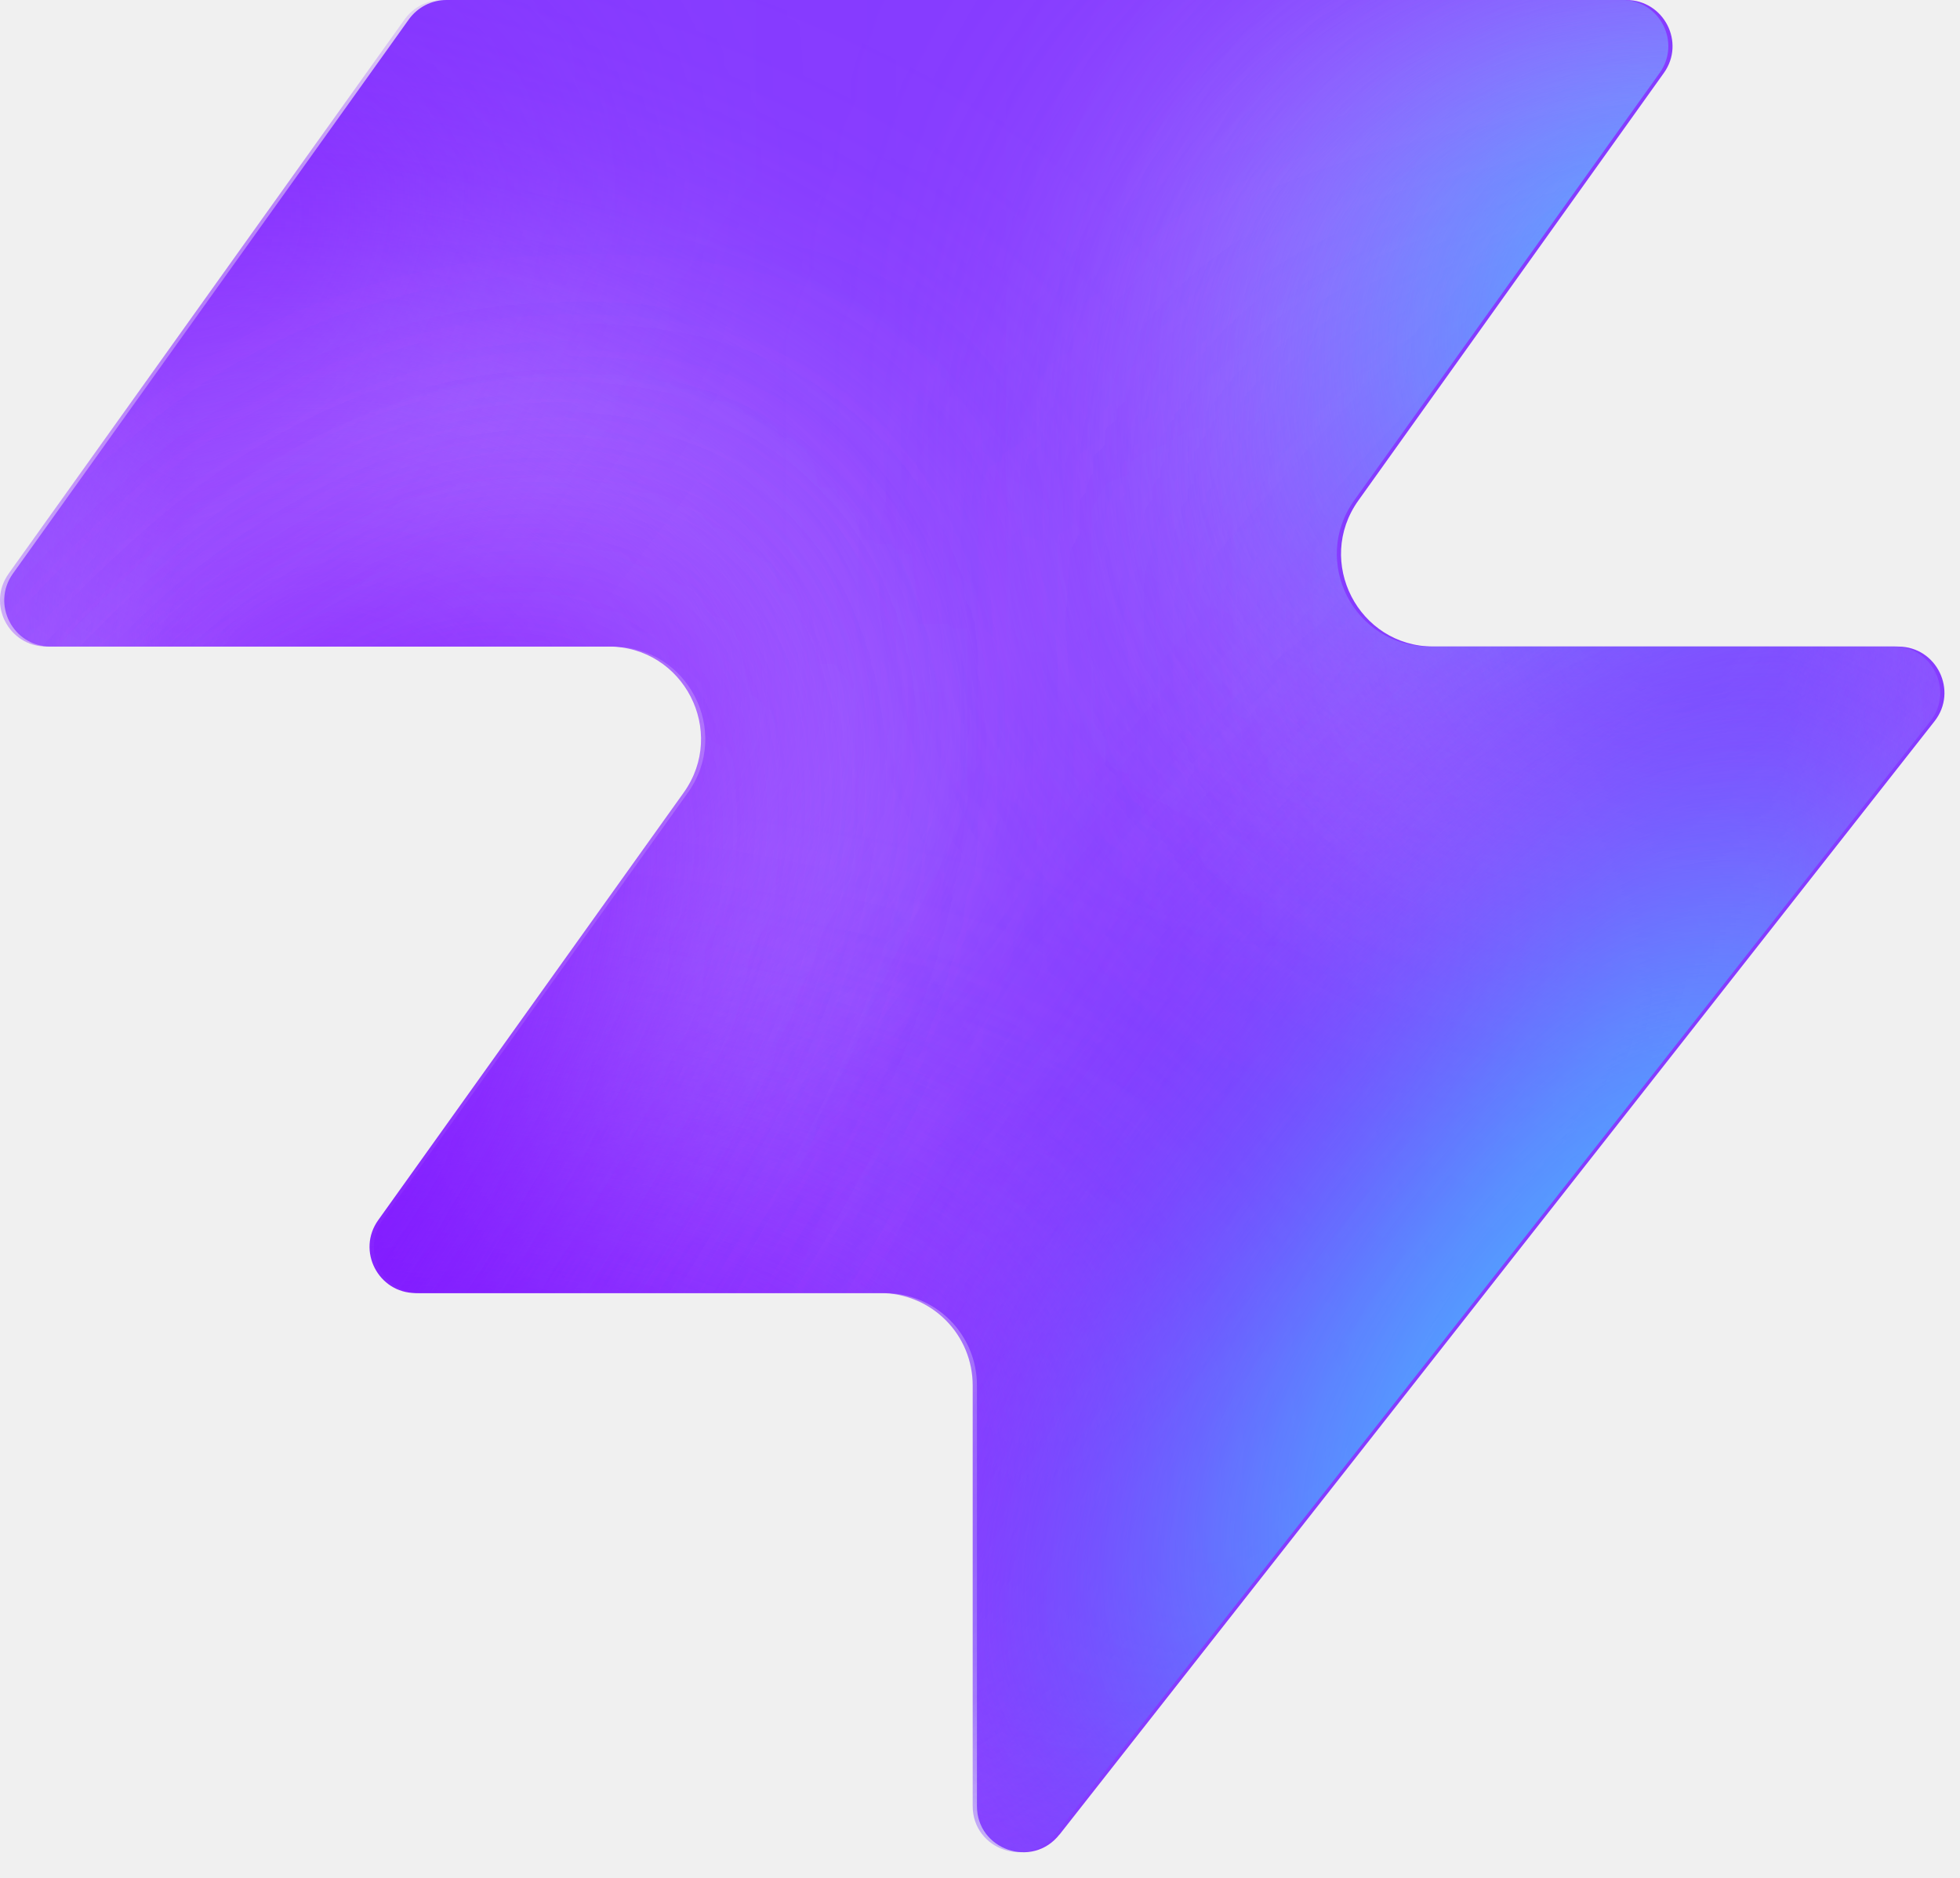
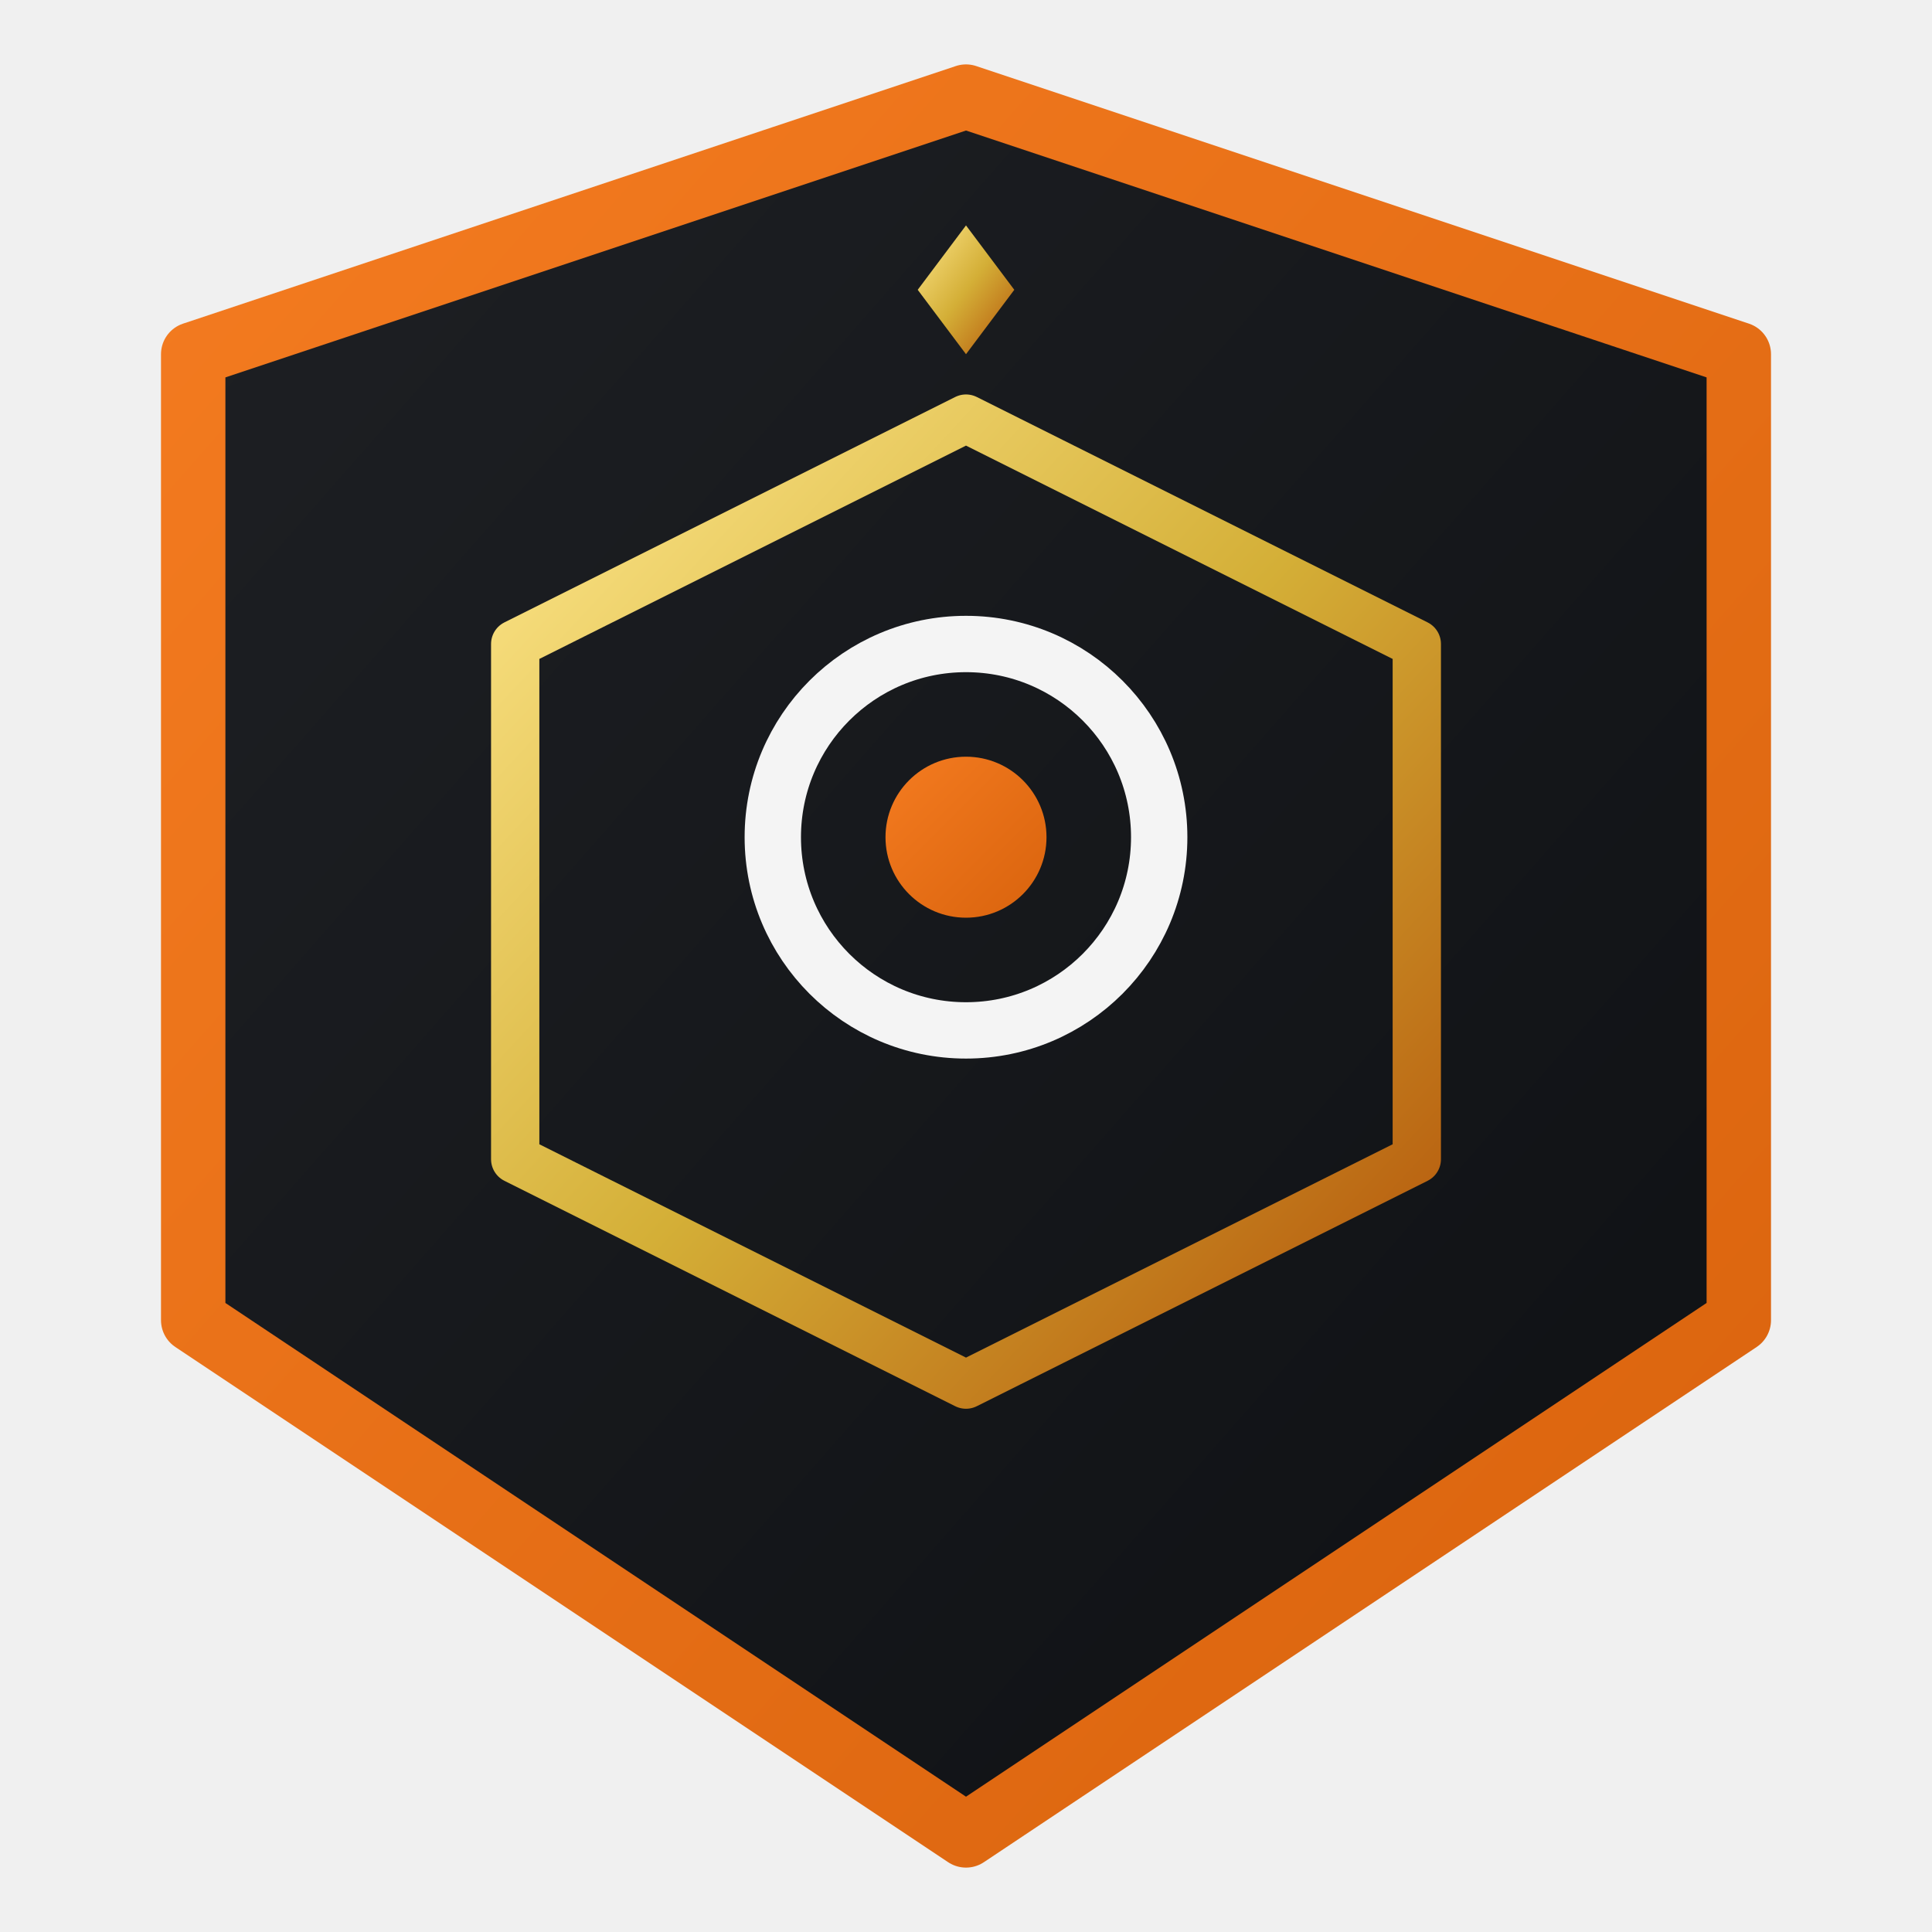
- <svg xmlns="http://www.w3.org/2000/svg" width="48" height="46" fill="none" viewBox="0 0 48 46">
-   <path fill="#863bff" d="M25.946 44.938c-.664.845-2.021.375-2.021-.698V33.937a2.26 2.26 0 0 0-2.262-2.262H10.287c-.92 0-1.456-1.04-.92-1.788l7.48-10.471c1.07-1.497 0-3.578-1.842-3.578H1.237c-.92 0-1.456-1.04-.92-1.788L10.013.474c.214-.297.556-.474.92-.474h28.894c.92 0 1.456 1.04.92 1.788l-7.48 10.471c-1.07 1.498 0 3.579 1.842 3.579h11.377c.943 0 1.473 1.088.89 1.83L25.947 44.94z" style="fill:#863bff;fill:color(display-p3 .525 .23 1);fill-opacity:1" />
-   <mask id="a" width="48" height="46" x="0" y="0" maskUnits="userSpaceOnUse" style="mask-type:alpha">
-     <path fill="#000" d="M25.842 44.938c-.664.844-2.021.375-2.021-.698V33.937a2.26 2.26 0 0 0-2.262-2.262H10.183c-.92 0-1.456-1.04-.92-1.788l7.48-10.471c1.07-1.498 0-3.579-1.842-3.579H1.133c-.92 0-1.456-1.04-.92-1.787L9.91.473c.214-.297.556-.474.92-.474h28.894c.92 0 1.456 1.04.92 1.788l-7.48 10.471c-1.07 1.498 0 3.578 1.842 3.578h11.377c.943 0 1.473 1.088.89 1.832L25.843 44.94z" style="fill:#000;fill-opacity:1" />
-   </mask>
-   <g mask="url(#a)">
-     <g filter="url(#b)">
-       <ellipse cx="5.508" cy="14.704" fill="#ede6ff" rx="5.508" ry="14.704" style="fill:#ede6ff;fill:color(display-p3 .927 .903 1);fill-opacity:1" transform="matrix(.00324 1 1 -.00324 -4.47 31.516)" />
-     </g>
-     <g filter="url(#c)">
-       <ellipse cx="10.399" cy="29.851" fill="#ede6ff" rx="10.399" ry="29.851" style="fill:#ede6ff;fill:color(display-p3 .927 .903 1);fill-opacity:1" transform="matrix(.00324 1 1 -.00324 -39.328 7.883)" />
-     </g>
-     <g filter="url(#d)">
-       <ellipse cx="5.508" cy="30.487" fill="#7e14ff" rx="5.508" ry="30.487" style="fill:#7e14ff;fill:color(display-p3 .492 .077 1);fill-opacity:1" transform="rotate(89.814 -25.913 -14.639)scale(1 -1)" />
-     </g>
-     <g filter="url(#e)">
-       <ellipse cx="5.508" cy="30.599" fill="#7e14ff" rx="5.508" ry="30.599" style="fill:#7e14ff;fill:color(display-p3 .492 .077 1);fill-opacity:1" transform="rotate(89.814 -32.644 -3.334)scale(1 -1)" />
-     </g>
-     <g filter="url(#f)">
-       <ellipse cx="5.508" cy="30.599" fill="#7e14ff" rx="5.508" ry="30.599" style="fill:#7e14ff;fill:color(display-p3 .492 .077 1);fill-opacity:1" transform="matrix(.00324 1 1 -.00324 -34.34 30.47)" />
-     </g>
-     <g filter="url(#g)">
-       <ellipse cx="14.072" cy="22.078" fill="#ede6ff" rx="14.072" ry="22.078" style="fill:#ede6ff;fill:color(display-p3 .927 .903 1);fill-opacity:1" transform="rotate(93.35 24.506 48.493)scale(-1 1)" />
-     </g>
-     <g filter="url(#h)">
-       <ellipse cx="3.47" cy="21.501" fill="#7e14ff" rx="3.47" ry="21.501" style="fill:#7e14ff;fill:color(display-p3 .492 .077 1);fill-opacity:1" transform="rotate(89.009 28.708 47.59)scale(-1 1)" />
-     </g>
-     <g filter="url(#i)">
-       <ellipse cx="3.47" cy="21.501" fill="#7e14ff" rx="3.47" ry="21.501" style="fill:#7e14ff;fill:color(display-p3 .492 .077 1);fill-opacity:1" transform="rotate(89.009 28.708 47.59)scale(-1 1)" />
-     </g>
-     <g filter="url(#j)">
-       <ellipse cx=".387" cy="8.972" fill="#7e14ff" rx="4.407" ry="29.108" style="fill:#7e14ff;fill:color(display-p3 .492 .077 1);fill-opacity:1" transform="rotate(39.51 .387 8.972)" />
-     </g>
-     <g filter="url(#k)">
-       <ellipse cx="47.523" cy="-6.092" fill="#7e14ff" rx="4.407" ry="29.108" style="fill:#7e14ff;fill:color(display-p3 .492 .077 1);fill-opacity:1" transform="rotate(37.892 47.523 -6.092)" />
-     </g>
-     <g filter="url(#l)">
-       <ellipse cx="41.412" cy="6.333" fill="#47bfff" rx="5.971" ry="9.665" style="fill:#47bfff;fill:color(display-p3 .28 .748 1);fill-opacity:1" transform="rotate(37.892 41.412 6.333)" />
-     </g>
-     <g filter="url(#m)">
-       <ellipse cx="-1.879" cy="38.332" fill="#7e14ff" rx="4.407" ry="29.108" style="fill:#7e14ff;fill:color(display-p3 .492 .077 1);fill-opacity:1" transform="rotate(37.892 -1.88 38.332)" />
-     </g>
-     <g filter="url(#n)">
-       <ellipse cx="-1.879" cy="38.332" fill="#7e14ff" rx="4.407" ry="29.108" style="fill:#7e14ff;fill:color(display-p3 .492 .077 1);fill-opacity:1" transform="rotate(37.892 -1.88 38.332)" />
-     </g>
-     <g filter="url(#o)">
-       <ellipse cx="35.651" cy="29.907" fill="#7e14ff" rx="4.407" ry="29.108" style="fill:#7e14ff;fill:color(display-p3 .492 .077 1);fill-opacity:1" transform="rotate(37.892 35.651 29.907)" />
-     </g>
-     <g filter="url(#p)">
-       <ellipse cx="38.418" cy="32.4" fill="#47bfff" rx="5.971" ry="15.297" style="fill:#47bfff;fill:color(display-p3 .28 .748 1);fill-opacity:1" transform="rotate(37.892 38.418 32.4)" />
-     </g>
-   </g>
+ <svg xmlns="http://www.w3.org/2000/svg" viewBox="0 0 120 120" width="120" height="120">
  <defs>
-     <filter id="b" width="60.045" height="41.654" x="-19.77" y="16.149" color-interpolation-filters="sRGB" filterUnits="userSpaceOnUse">
-       <feFlood flood-opacity="0" result="BackgroundImageFix" />
-       <feBlend in="SourceGraphic" in2="BackgroundImageFix" result="shape" />
-       <feGaussianBlur result="effect1_foregroundBlur_2002_17158" stdDeviation="7.659" />
-     </filter>
-     <filter id="c" width="90.34" height="51.437" x="-54.613" y="-7.533" color-interpolation-filters="sRGB" filterUnits="userSpaceOnUse">
-       <feFlood flood-opacity="0" result="BackgroundImageFix" />
-       <feBlend in="SourceGraphic" in2="BackgroundImageFix" result="shape" />
-       <feGaussianBlur result="effect1_foregroundBlur_2002_17158" stdDeviation="7.659" />
-     </filter>
-     <filter id="d" width="79.355" height="29.4" x="-49.64" y="2.03" color-interpolation-filters="sRGB" filterUnits="userSpaceOnUse">
-       <feFlood flood-opacity="0" result="BackgroundImageFix" />
-       <feBlend in="SourceGraphic" in2="BackgroundImageFix" result="shape" />
-       <feGaussianBlur result="effect1_foregroundBlur_2002_17158" stdDeviation="4.596" />
-     </filter>
-     <filter id="e" width="79.579" height="29.4" x="-45.045" y="20.029" color-interpolation-filters="sRGB" filterUnits="userSpaceOnUse">
-       <feFlood flood-opacity="0" result="BackgroundImageFix" />
-       <feBlend in="SourceGraphic" in2="BackgroundImageFix" result="shape" />
-       <feGaussianBlur result="effect1_foregroundBlur_2002_17158" stdDeviation="4.596" />
-     </filter>
-     <filter id="f" width="79.579" height="29.4" x="-43.513" y="21.178" color-interpolation-filters="sRGB" filterUnits="userSpaceOnUse">
-       <feFlood flood-opacity="0" result="BackgroundImageFix" />
-       <feBlend in="SourceGraphic" in2="BackgroundImageFix" result="shape" />
-       <feGaussianBlur result="effect1_foregroundBlur_2002_17158" stdDeviation="4.596" />
-     </filter>
-     <filter id="g" width="74.749" height="58.852" x="15.756" y="-17.901" color-interpolation-filters="sRGB" filterUnits="userSpaceOnUse">
-       <feFlood flood-opacity="0" result="BackgroundImageFix" />
-       <feBlend in="SourceGraphic" in2="BackgroundImageFix" result="shape" />
-       <feGaussianBlur result="effect1_foregroundBlur_2002_17158" stdDeviation="7.659" />
-     </filter>
-     <filter id="h" width="61.377" height="25.362" x="23.548" y="2.284" color-interpolation-filters="sRGB" filterUnits="userSpaceOnUse">
-       <feFlood flood-opacity="0" result="BackgroundImageFix" />
-       <feBlend in="SourceGraphic" in2="BackgroundImageFix" result="shape" />
-       <feGaussianBlur result="effect1_foregroundBlur_2002_17158" stdDeviation="4.596" />
-     </filter>
-     <filter id="i" width="61.377" height="25.362" x="23.548" y="2.284" color-interpolation-filters="sRGB" filterUnits="userSpaceOnUse">
-       <feFlood flood-opacity="0" result="BackgroundImageFix" />
-       <feBlend in="SourceGraphic" in2="BackgroundImageFix" result="shape" />
-       <feGaussianBlur result="effect1_foregroundBlur_2002_17158" stdDeviation="4.596" />
-     </filter>
-     <filter id="j" width="56.045" height="63.649" x="-27.636" y="-22.853" color-interpolation-filters="sRGB" filterUnits="userSpaceOnUse">
-       <feFlood flood-opacity="0" result="BackgroundImageFix" />
-       <feBlend in="SourceGraphic" in2="BackgroundImageFix" result="shape" />
-       <feGaussianBlur result="effect1_foregroundBlur_2002_17158" stdDeviation="4.596" />
-     </filter>
-     <filter id="k" width="54.814" height="64.646" x="20.116" y="-38.415" color-interpolation-filters="sRGB" filterUnits="userSpaceOnUse">
-       <feFlood flood-opacity="0" result="BackgroundImageFix" />
-       <feBlend in="SourceGraphic" in2="BackgroundImageFix" result="shape" />
-       <feGaussianBlur result="effect1_foregroundBlur_2002_17158" stdDeviation="4.596" />
-     </filter>
-     <filter id="l" width="33.541" height="35.313" x="24.641" y="-11.323" color-interpolation-filters="sRGB" filterUnits="userSpaceOnUse">
-       <feFlood flood-opacity="0" result="BackgroundImageFix" />
-       <feBlend in="SourceGraphic" in2="BackgroundImageFix" result="shape" />
-       <feGaussianBlur result="effect1_foregroundBlur_2002_17158" stdDeviation="4.596" />
-     </filter>
-     <filter id="m" width="54.814" height="64.646" x="-29.286" y="6.009" color-interpolation-filters="sRGB" filterUnits="userSpaceOnUse">
-       <feFlood flood-opacity="0" result="BackgroundImageFix" />
-       <feBlend in="SourceGraphic" in2="BackgroundImageFix" result="shape" />
-       <feGaussianBlur result="effect1_foregroundBlur_2002_17158" stdDeviation="4.596" />
-     </filter>
-     <filter id="n" width="54.814" height="64.646" x="-29.286" y="6.009" color-interpolation-filters="sRGB" filterUnits="userSpaceOnUse">
-       <feFlood flood-opacity="0" result="BackgroundImageFix" />
-       <feBlend in="SourceGraphic" in2="BackgroundImageFix" result="shape" />
-       <feGaussianBlur result="effect1_foregroundBlur_2002_17158" stdDeviation="4.596" />
-     </filter>
-     <filter id="o" width="54.814" height="64.646" x="8.244" y="-2.416" color-interpolation-filters="sRGB" filterUnits="userSpaceOnUse">
-       <feFlood flood-opacity="0" result="BackgroundImageFix" />
-       <feBlend in="SourceGraphic" in2="BackgroundImageFix" result="shape" />
-       <feGaussianBlur result="effect1_foregroundBlur_2002_17158" stdDeviation="4.596" />
-     </filter>
-     <filter id="p" width="39.409" height="43.623" x="18.713" y="10.588" color-interpolation-filters="sRGB" filterUnits="userSpaceOnUse">
-       <feFlood flood-opacity="0" result="BackgroundImageFix" />
-       <feBlend in="SourceGraphic" in2="BackgroundImageFix" result="shape" />
-       <feGaussianBlur result="effect1_foregroundBlur_2002_17158" stdDeviation="4.596" />
+     <linearGradient id="shieldGrad" x1="0%" y1="0%" x2="100%" y2="100%">
+       <stop offset="0%" stop-color="#1E2024" />
+       <stop offset="100%" stop-color="#0E1013" />
+     </linearGradient>
+     <linearGradient id="goldGrad" x1="0%" y1="0%" x2="100%" y2="100%">
+       <stop offset="0%" stop-color="#FDE68A" />
+       <stop offset="50%" stop-color="#D4AF37" />
+       <stop offset="100%" stop-color="#B45309" />
+     </linearGradient>
+     <linearGradient id="orangeGrad" x1="0%" y1="0%" x2="100%" y2="100%">
+       <stop offset="0%" stop-color="#F47B20" />
+       <stop offset="100%" stop-color="#D9630D" />
+     </linearGradient>
+     <filter id="glow" x="-20%" y="-20%" width="140%" height="140%">
+       <feGaussianBlur stdDeviation="3" result="blur" />
+       <feComposite in="SourceGraphic" in2="blur" operator="over" />
    </filter>
  </defs>
+   <polygon points="60,6 108,22 108,82 60,114 12,82 12,22" fill="url(#shieldGrad)" stroke="url(#orangeGrad)" stroke-width="4" stroke-linejoin="round" />
+   <polygon points="60,26 88,40 88,72 60,86 32,72 32,40" fill="none" stroke="url(#goldGrad)" stroke-width="3" stroke-linejoin="round" />
+   <circle cx="60" cy="52" r="12" fill="none" stroke="#FFFFFF" stroke-width="3.5" opacity="0.95" />
+   <circle cx="60" cy="52" r="5" fill="url(#orangeGrad)" />
+   <path d="M60 64 L60 84" stroke="url(#goldGrad)" stroke-width="4" stroke-linecap="round" />
+   <path d="M53 76 L67 76" stroke="url(#goldGrad)" stroke-width="3.5" stroke-linecap="round" />
+   <path d="M55 83 L65 83" stroke="url(#goldGrad)" stroke-width="3.5" stroke-linecap="round" />
+   <polygon points="60,14 63,18 60,22 57,18" fill="url(#goldGrad)" />
</svg>
